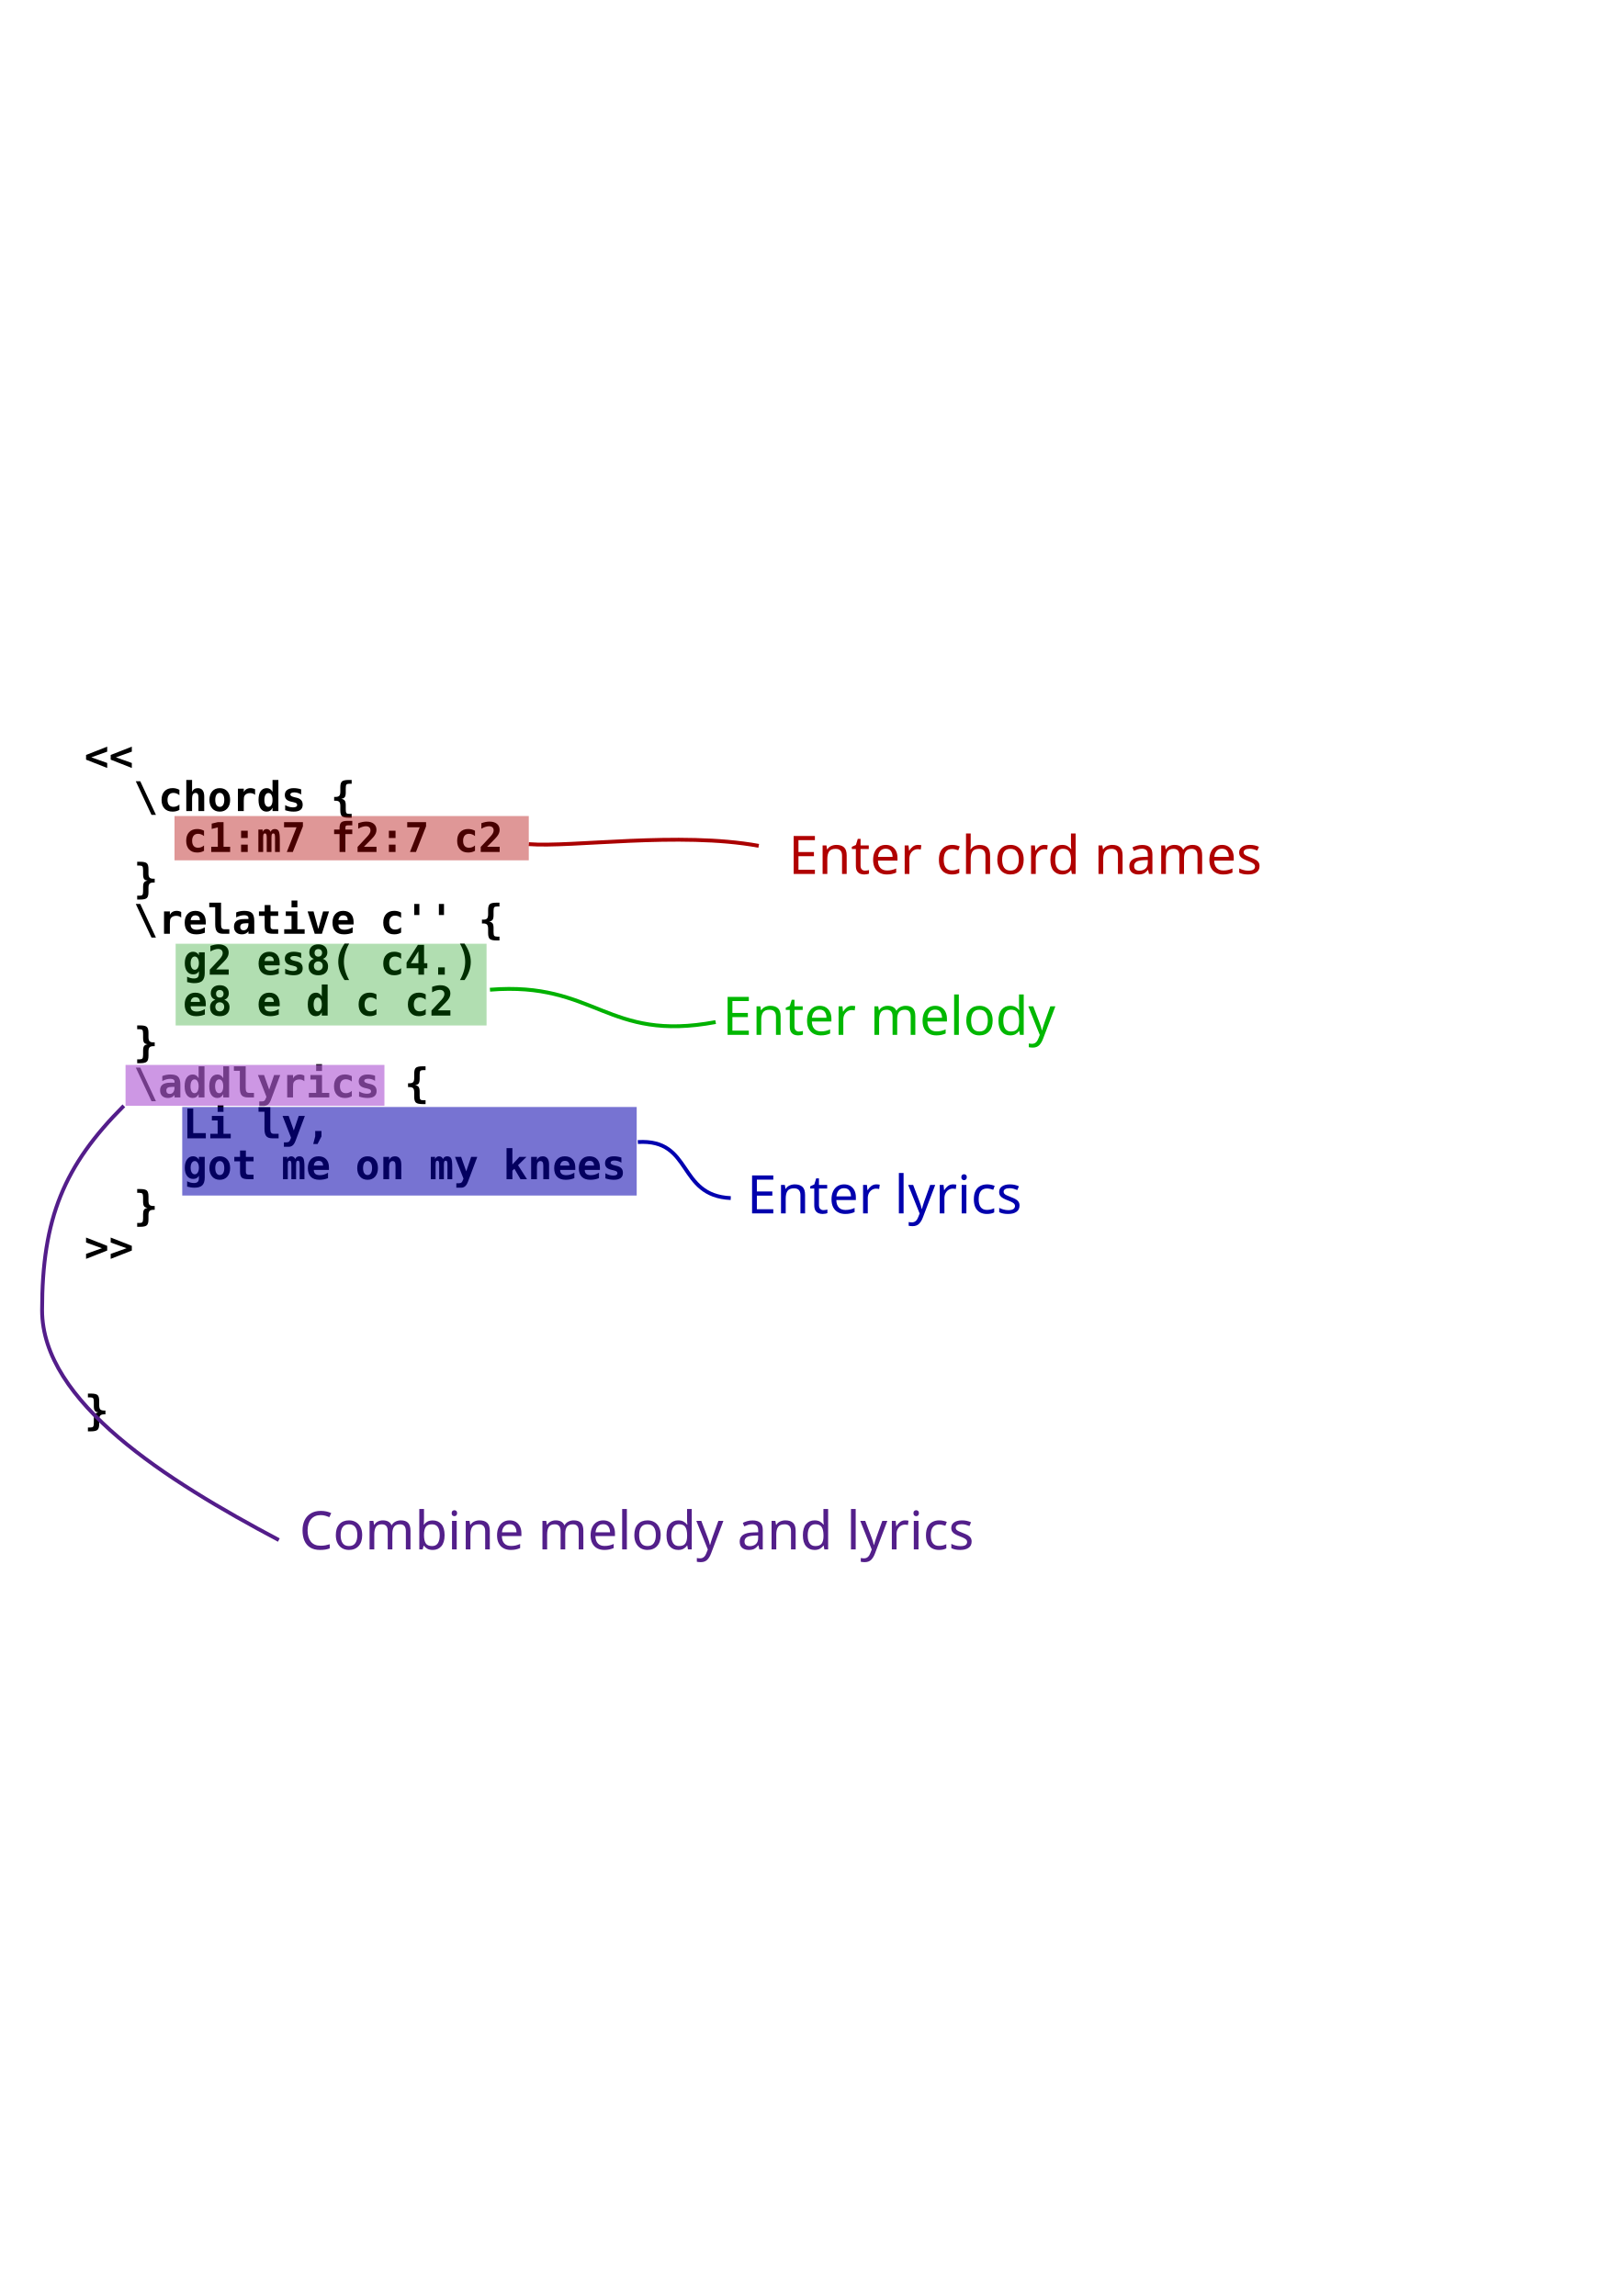
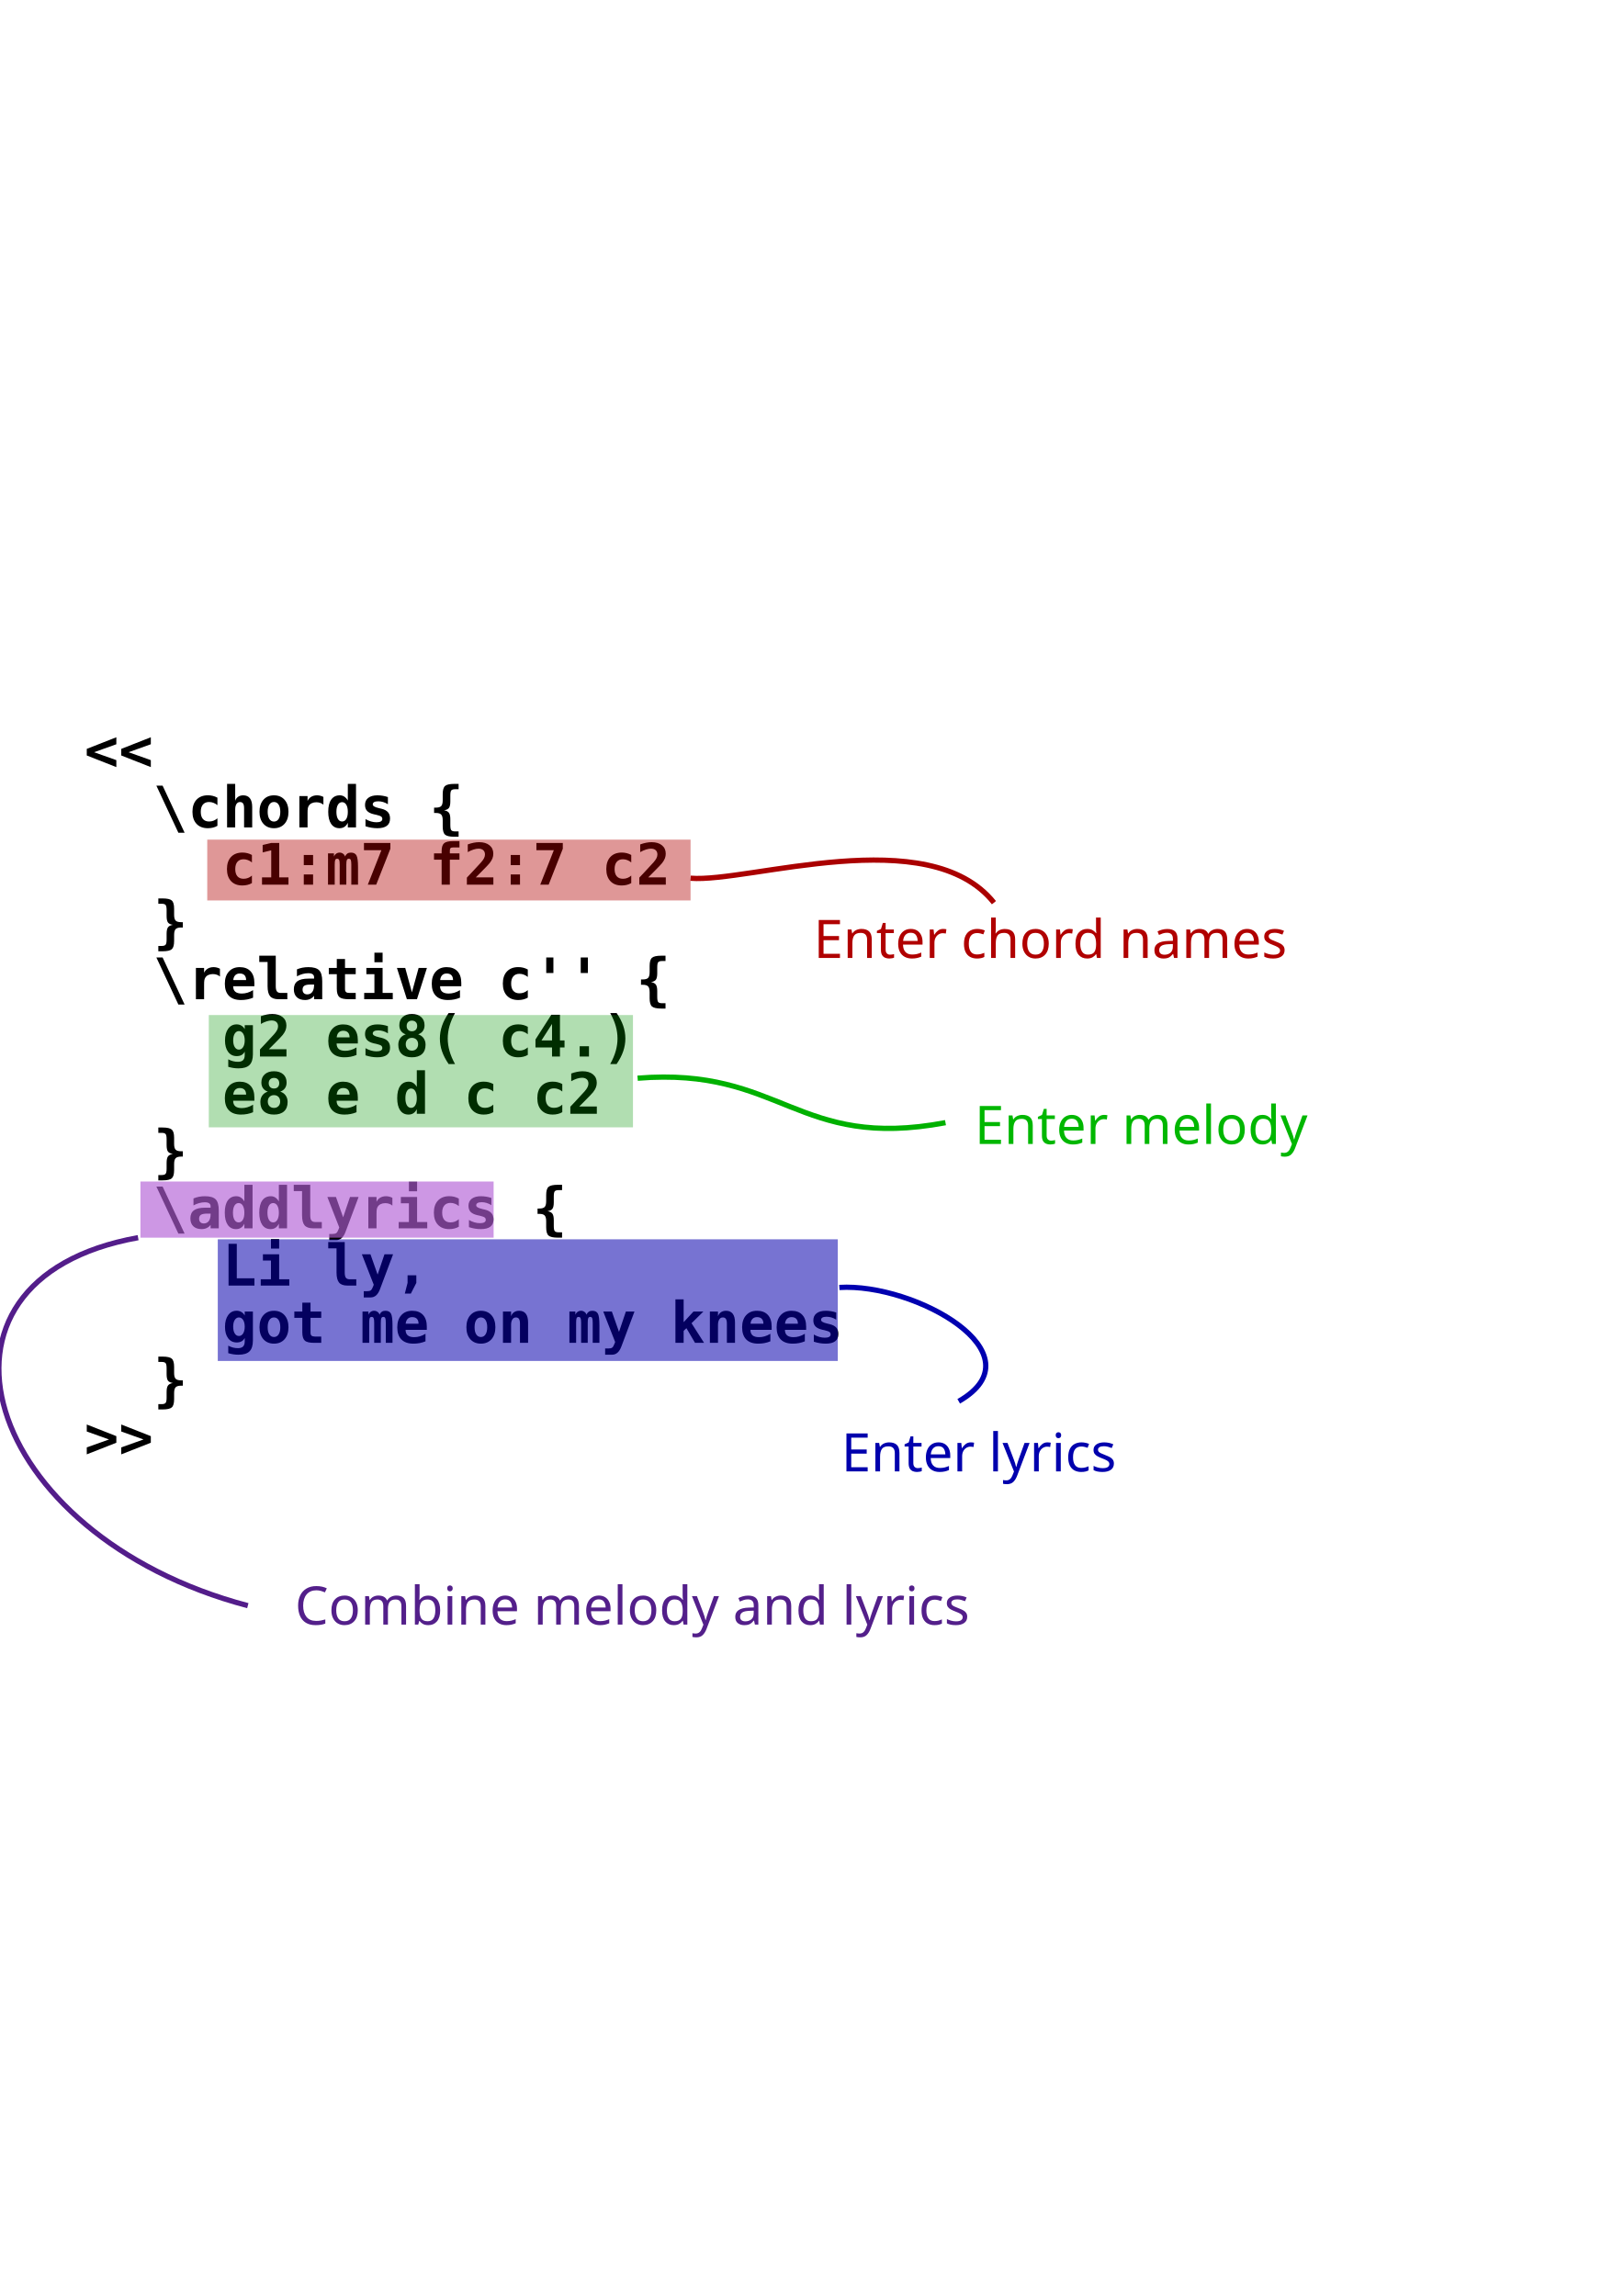
<svg xmlns="http://www.w3.org/2000/svg" id="svg548" width="210mm" height="297mm">
  <defs id="defs550" />
-   <text xml:space="preserve" style="fill:black;stroke:none;font-family:Luxi Mono;font-style:normal;font-weight:bold;font-size:20;fill-opacity:1;stroke-opacity:1;stroke-width:1pt;stroke-linejoin:miter;stroke-linecap:butt;text-anchor:start;writing-mode:lr;font-stretch:normal;font-variant:normal;" x="41.21" y="376.52" id="text551">
-     <tspan x="41.21" y="376.52" id="tspan1274">&lt;&lt;</tspan>
-     <tspan x="41.21" y="396.52" id="tspan1276">  \chords {</tspan>
-     <tspan x="41.21" y="416.52" id="tspan1278">    c1:m7 f2:7 c2</tspan>
-     <tspan x="41.21" y="436.52" id="tspan1280">  }</tspan>
-     <tspan x="41.21" y="456.52" id="tspan1282">  \relative c'' {</tspan>
-     <tspan x="41.21" y="476.52" id="tspan1284">    g2 es8( c4.)</tspan>
-     <tspan x="41.21" y="496.52" id="tspan1286">    e8 e d c c2</tspan>
-     <tspan x="41.21" y="516.52" id="tspan1288">  }</tspan>
-     <tspan x="41.21" y="536.52" id="tspan1290">  \addlyrics {</tspan>
-     <tspan x="41.21" y="556.52" id="tspan1292">    Li ly,</tspan>
-     <tspan x="41.21" y="576.52" id="tspan1294">    got me on my knees</tspan>
-     <tspan x="41.21" y="596.52" id="tspan1296">  }</tspan>
-     <tspan x="41.21" y="616.52" id="tspan1298">&gt;&gt;</tspan>
-     <tspan x="41.21" y="636.52" id="tspan1300" />
-     <tspan x="41.21" y="656.52" id="tspan1302">    </tspan>
-     <tspan x="41.21" y="676.52" id="tspan1304" />
-     <tspan x="41.21" y="696.52" id="tspan1306">}</tspan>
-     <tspan x="41.21" y="716.52" id="tspan1308" />
-     <tspan x="41.21" y="736.52" id="tspan1310">    </tspan>
-     <tspan x="41.21" y="756.52" id="tspan1312" />
-     <tspan x="41.21" y="776.52" id="tspan1314" />
-     <tspan x="41.21" y="796.52" id="tspan1316" />
-     <tspan x="41.21" y="816.52" id="tspan1318">  </tspan>
+   <text xml:space="preserve" style="fill:black;stroke:none;font-family:Luxi Mono;font-style:normal;font-weight:bold;font-size:28;fill-opacity:1;stroke-opacity:1;stroke-width:1pt;stroke-linejoin:miter;stroke-linecap:butt;text-anchor:start;writing-mode:lr;font-stretch:normal;font-variant:normal;" x="41.21" y="376.52" id="text551">
+     <tspan x="41.21" y="376.52" id="tspan975">&lt;&lt;</tspan>
+     <tspan x="41.21" y="404.52" id="tspan977">  \chords {</tspan>
+     <tspan x="41.21" y="432.52" id="tspan979">    c1:m7 f2:7 c2</tspan>
+     <tspan x="41.21" y="460.52" id="tspan981">  }</tspan>
+     <tspan x="41.21" y="488.52" id="tspan983">  \relative c'' {</tspan>
+     <tspan x="41.21" y="516.52" id="tspan985">    g2 es8( c4.)</tspan>
+     <tspan x="41.21" y="544.52" id="tspan987">    e8 e d c c2</tspan>
+     <tspan x="41.21" y="572.52" id="tspan989">  }</tspan>
+     <tspan x="41.21" y="600.52" id="tspan991">  \addlyrics {</tspan>
+     <tspan x="41.21" y="628.52" id="tspan993">    Li ly,</tspan>
+     <tspan x="41.21" y="656.52" id="tspan995">    got me on my knees</tspan>
+     <tspan x="41.21" y="684.52" id="tspan997">  }</tspan>
+     <tspan x="41.21" y="712.52" id="tspan999">&gt;&gt;</tspan>
+     <tspan x="41.21" y="740.52" id="tspan1001" />
+     <tspan x="41.21" y="768.52" id="tspan1003">    </tspan>
+     <tspan x="41.21" y="796.52" id="tspan1005" />
+     <tspan x="41.21" y="824.52" id="tspan1007" />
+     <tspan x="41.21" y="852.52" id="tspan1009" />
+     <tspan x="41.21" y="880.52" id="tspan1011">  </tspan>
  </text>
-   <rect style="font-size:12;fill:#0900ad;fill-opacity:0.547;fill-rule:evenodd;stroke:none;stroke-width:0.983pt;" id="rect663" width="222.152" height="43.293" x="89.08" y="541.209" />
-   <rect style="font-size:12;fill:#b00000;fill-opacity:0.409;fill-rule:evenodd;stroke:none;stroke-width:0.973pt;" id="rect664" width="173.174" height="21.647" x="85.308" y="398.962" />
-   <rect style="font-size:12;fill:#009400;fill-opacity:0.307;fill-rule:evenodd;stroke:none;stroke-width:0.947pt;" id="rect665" width="151.98" height="39.963" x="85.862" y="461.395" />
-   <path style="fill:none;fill-opacity:1;fill-rule:evenodd;stroke:#0000b0;stroke-width:1.875;stroke-linecap:butt;stroke-linejoin:miter;stroke-opacity:1;" d="M 311.792,558.348 C 338.792,556.683 330.858,584.575 357.203,585.752" id="path666" />
-   <path style="fill:none;fill-opacity:1;fill-rule:evenodd;stroke:#00b100;stroke-width:1.875;stroke-linecap:butt;stroke-linejoin:miter;stroke-opacity:1;" d="M 239.507,483.874 C 291.126,479.712 296.537,509.685 349.821,499.694" id="path667" />
-   <path style="fill:none;fill-opacity:1;fill-rule:evenodd;stroke:#aa0000;stroke-width:1.875;stroke-linecap:butt;stroke-linejoin:miter;stroke-opacity:1;" d="M 258.482,412.7 C 279.296,414.365 332.164,406.455 370.878,413.532" id="path668" />
-   <text style="font-size:26;font-style:normal;font-weight:normal;fill:#b00000;fill-opacity:1;stroke:none;stroke-width:1pt;stroke-linecap:butt;stroke-linejoin:miter;stroke-opacity:1;font-family:Bitstream Charter;text-anchor:start;writing-mode:lr;" x="385.448" y="427.269" id="text669">
-     <tspan x="385.448" y="427.269" id="tspan672">
+   <rect style="font-size:12;fill:#0900ad;fill-opacity:0.547;fill-rule:evenodd;stroke:none;stroke-width:0.983pt;" id="rect663" width="303.077" height="59.472" x="106.454" y="605.898" />
+   <rect style="font-size:12;fill:#b00000;fill-opacity:0.409;fill-rule:evenodd;stroke:none;stroke-width:0.973pt;" id="rect664" width="236.256" height="29.736" x="101.309" y="410.495" />
+   <rect style="font-size:12;fill:#009400;fill-opacity:0.307;fill-rule:evenodd;stroke:none;stroke-width:0.947pt;" id="rect665" width="207.342" height="54.897" x="102.064" y="496.258" />
+   <path style="fill:none;fill-opacity:1;fill-rule:evenodd;stroke:#0000b0;stroke-width:2.567;stroke-linecap:butt;stroke-linejoin:miter;stroke-opacity:1;" d="M 410.294,629.441 C 447.13,627.154 509.106,661.865 468.643,685.106" id="path666" />
+   <path style="fill:none;fill-opacity:1;fill-rule:evenodd;stroke:#00b100;stroke-width:2.567;stroke-linecap:butt;stroke-linejoin:miter;stroke-opacity:1;" d="M 311.678,527.137 C 382.1,521.419 389.482,562.593 462.176,548.868" id="path667" />
+   <path style="fill:none;fill-opacity:1;fill-rule:evenodd;stroke:#aa0000;stroke-width:2.567;stroke-linecap:butt;stroke-linejoin:miter;stroke-opacity:1;" d="M 337.565,429.366 C 365.961,431.653 453.945,401.326 485.859,441.321" id="path668" />
+   <text style="font-size:26;font-style:normal;font-weight:normal;fill:#b00000;fill-opacity:1;stroke:none;stroke-width:1pt;stroke-linecap:butt;stroke-linejoin:miter;stroke-opacity:1;font-family:Bitstream Charter;text-anchor:start;writing-mode:lr;" x="397.702" y="468.355" id="text669">
+     <tspan x="397.702" y="468.355" id="tspan672">
Enter chord names</tspan>
  </text>
-   <text style="font-size:26;font-style:normal;font-weight:normal;fill:#00b700;fill-opacity:1;stroke:none;stroke-width:1pt;stroke-linecap:butt;stroke-linejoin:miter;stroke-opacity:1;font-family:Bitstream Charter;text-anchor:start;writing-mode:lr;" x="353.152" y="505.937" id="text674">
-     <tspan x="353.152" y="505.937" id="tspan679">
+   <text style="font-size:26;font-style:normal;font-weight:normal;fill:#00b700;fill-opacity:1;stroke:none;stroke-width:1pt;stroke-linecap:butt;stroke-linejoin:miter;stroke-opacity:1;font-family:Bitstream Charter;text-anchor:start;writing-mode:lr;" x="476.408" y="559.276" id="text674">
+     <tspan x="476.408" y="559.276" id="tspan679">
Enter melody</tspan>
  </text>
-   <text style="font-size:26;font-style:normal;font-weight:normal;fill:#0000ad;fill-opacity:1;stroke:none;stroke-width:1pt;stroke-linecap:butt;stroke-linejoin:miter;stroke-opacity:1;font-family:Bitstream Charter;text-anchor:start;writing-mode:lr;" x="365.112" y="593.245" id="text681">
+   <text style="font-size:26;font-style:normal;font-weight:normal;fill:#0000ad;fill-opacity:1;stroke:none;stroke-width:1pt;stroke-linecap:butt;stroke-linejoin:miter;stroke-opacity:1;font-family:Bitstream Charter;text-anchor:start;writing-mode:lr;" x="411.243" y="719.384" id="text681">
    <tspan id="tspan682">
Enter lyrics</tspan>
  </text>
-   <rect style="font-size:12;fill:#b25ed5;fill-opacity:0.643;fill-rule:evenodd;stroke-width:1pt;" id="rect686" width="126.55" height="19.982" x="61.367" y="520.645" />
-   <path style="fill:none;fill-opacity:1;fill-rule:evenodd;stroke:#531d8a;stroke-width:1.875;stroke-linecap:butt;stroke-linejoin:miter;stroke-opacity:1;" d="M 60.535,540.626 C 31.395,569.766 20.572,595.575 20.572,640.534 C 20.572,685.492 81.349,723.79 136.298,752.93" id="path687" />
-   <text style="font-size:26;font-style:normal;font-weight:normal;fill:#531f8a;fill-opacity:1;stroke:none;stroke-width:1pt;stroke-linecap:butt;stroke-linejoin:miter;stroke-opacity:1;font-family:Bitstream Charter;text-anchor:start;writing-mode:lr;" x="146.289" y="757.51" id="text688">
+   <rect style="font-size:12;fill:#b25ed5;fill-opacity:0.643;fill-rule:evenodd;stroke-width:1pt;" id="rect686" width="172.649" height="27.448" x="68.646" y="577.649" />
+   <path style="fill:none;fill-opacity:1;fill-rule:evenodd;stroke:#531d8a;stroke-width:2.567;stroke-linecap:butt;stroke-linejoin:miter;stroke-opacity:1;" d="M 67.51,605.097 C -47.207,625.665 -8.609,750.75 121.137,785.012" id="path687" />
+   <text style="font-size:26;font-style:normal;font-weight:normal;fill:#531f8a;fill-opacity:1;stroke:none;stroke-width:1pt;stroke-linecap:butt;stroke-linejoin:miter;stroke-opacity:1;font-family:Bitstream Charter;text-anchor:start;writing-mode:lr;" x="144.127" y="794.271" id="text688">
    <tspan id="tspan689">
Combine melody and lyrics</tspan>
  </text>
</svg>
